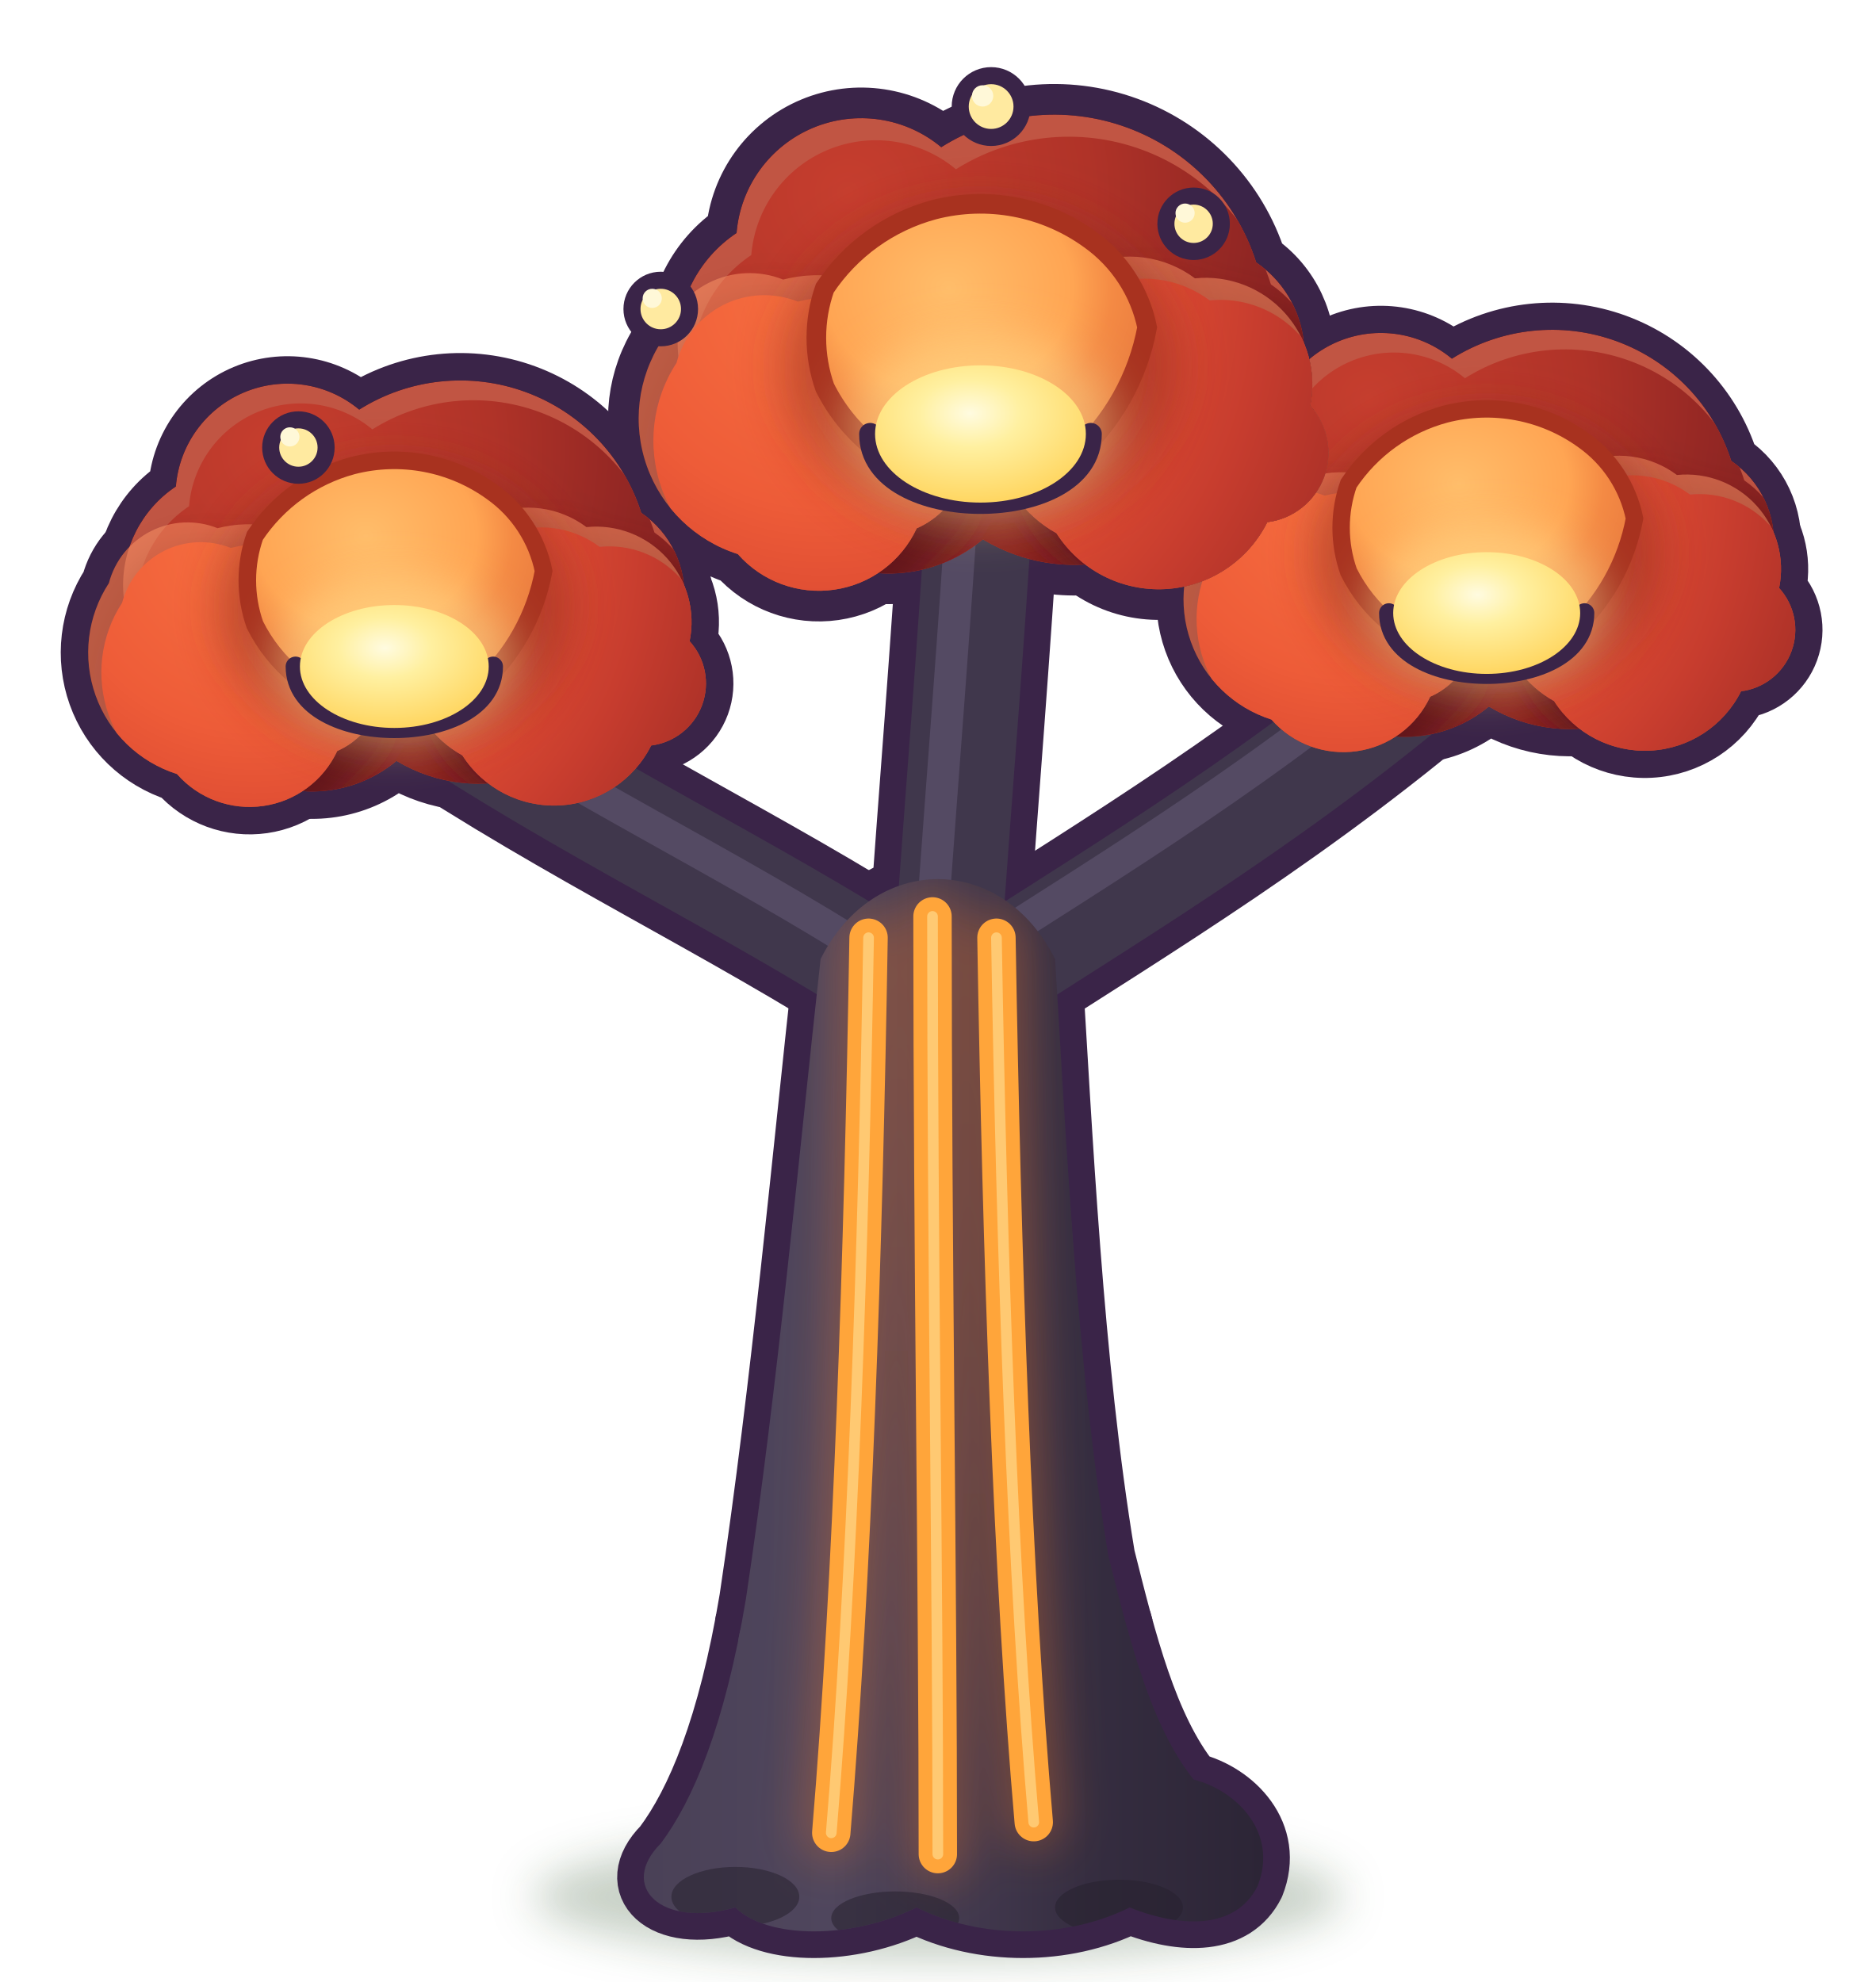
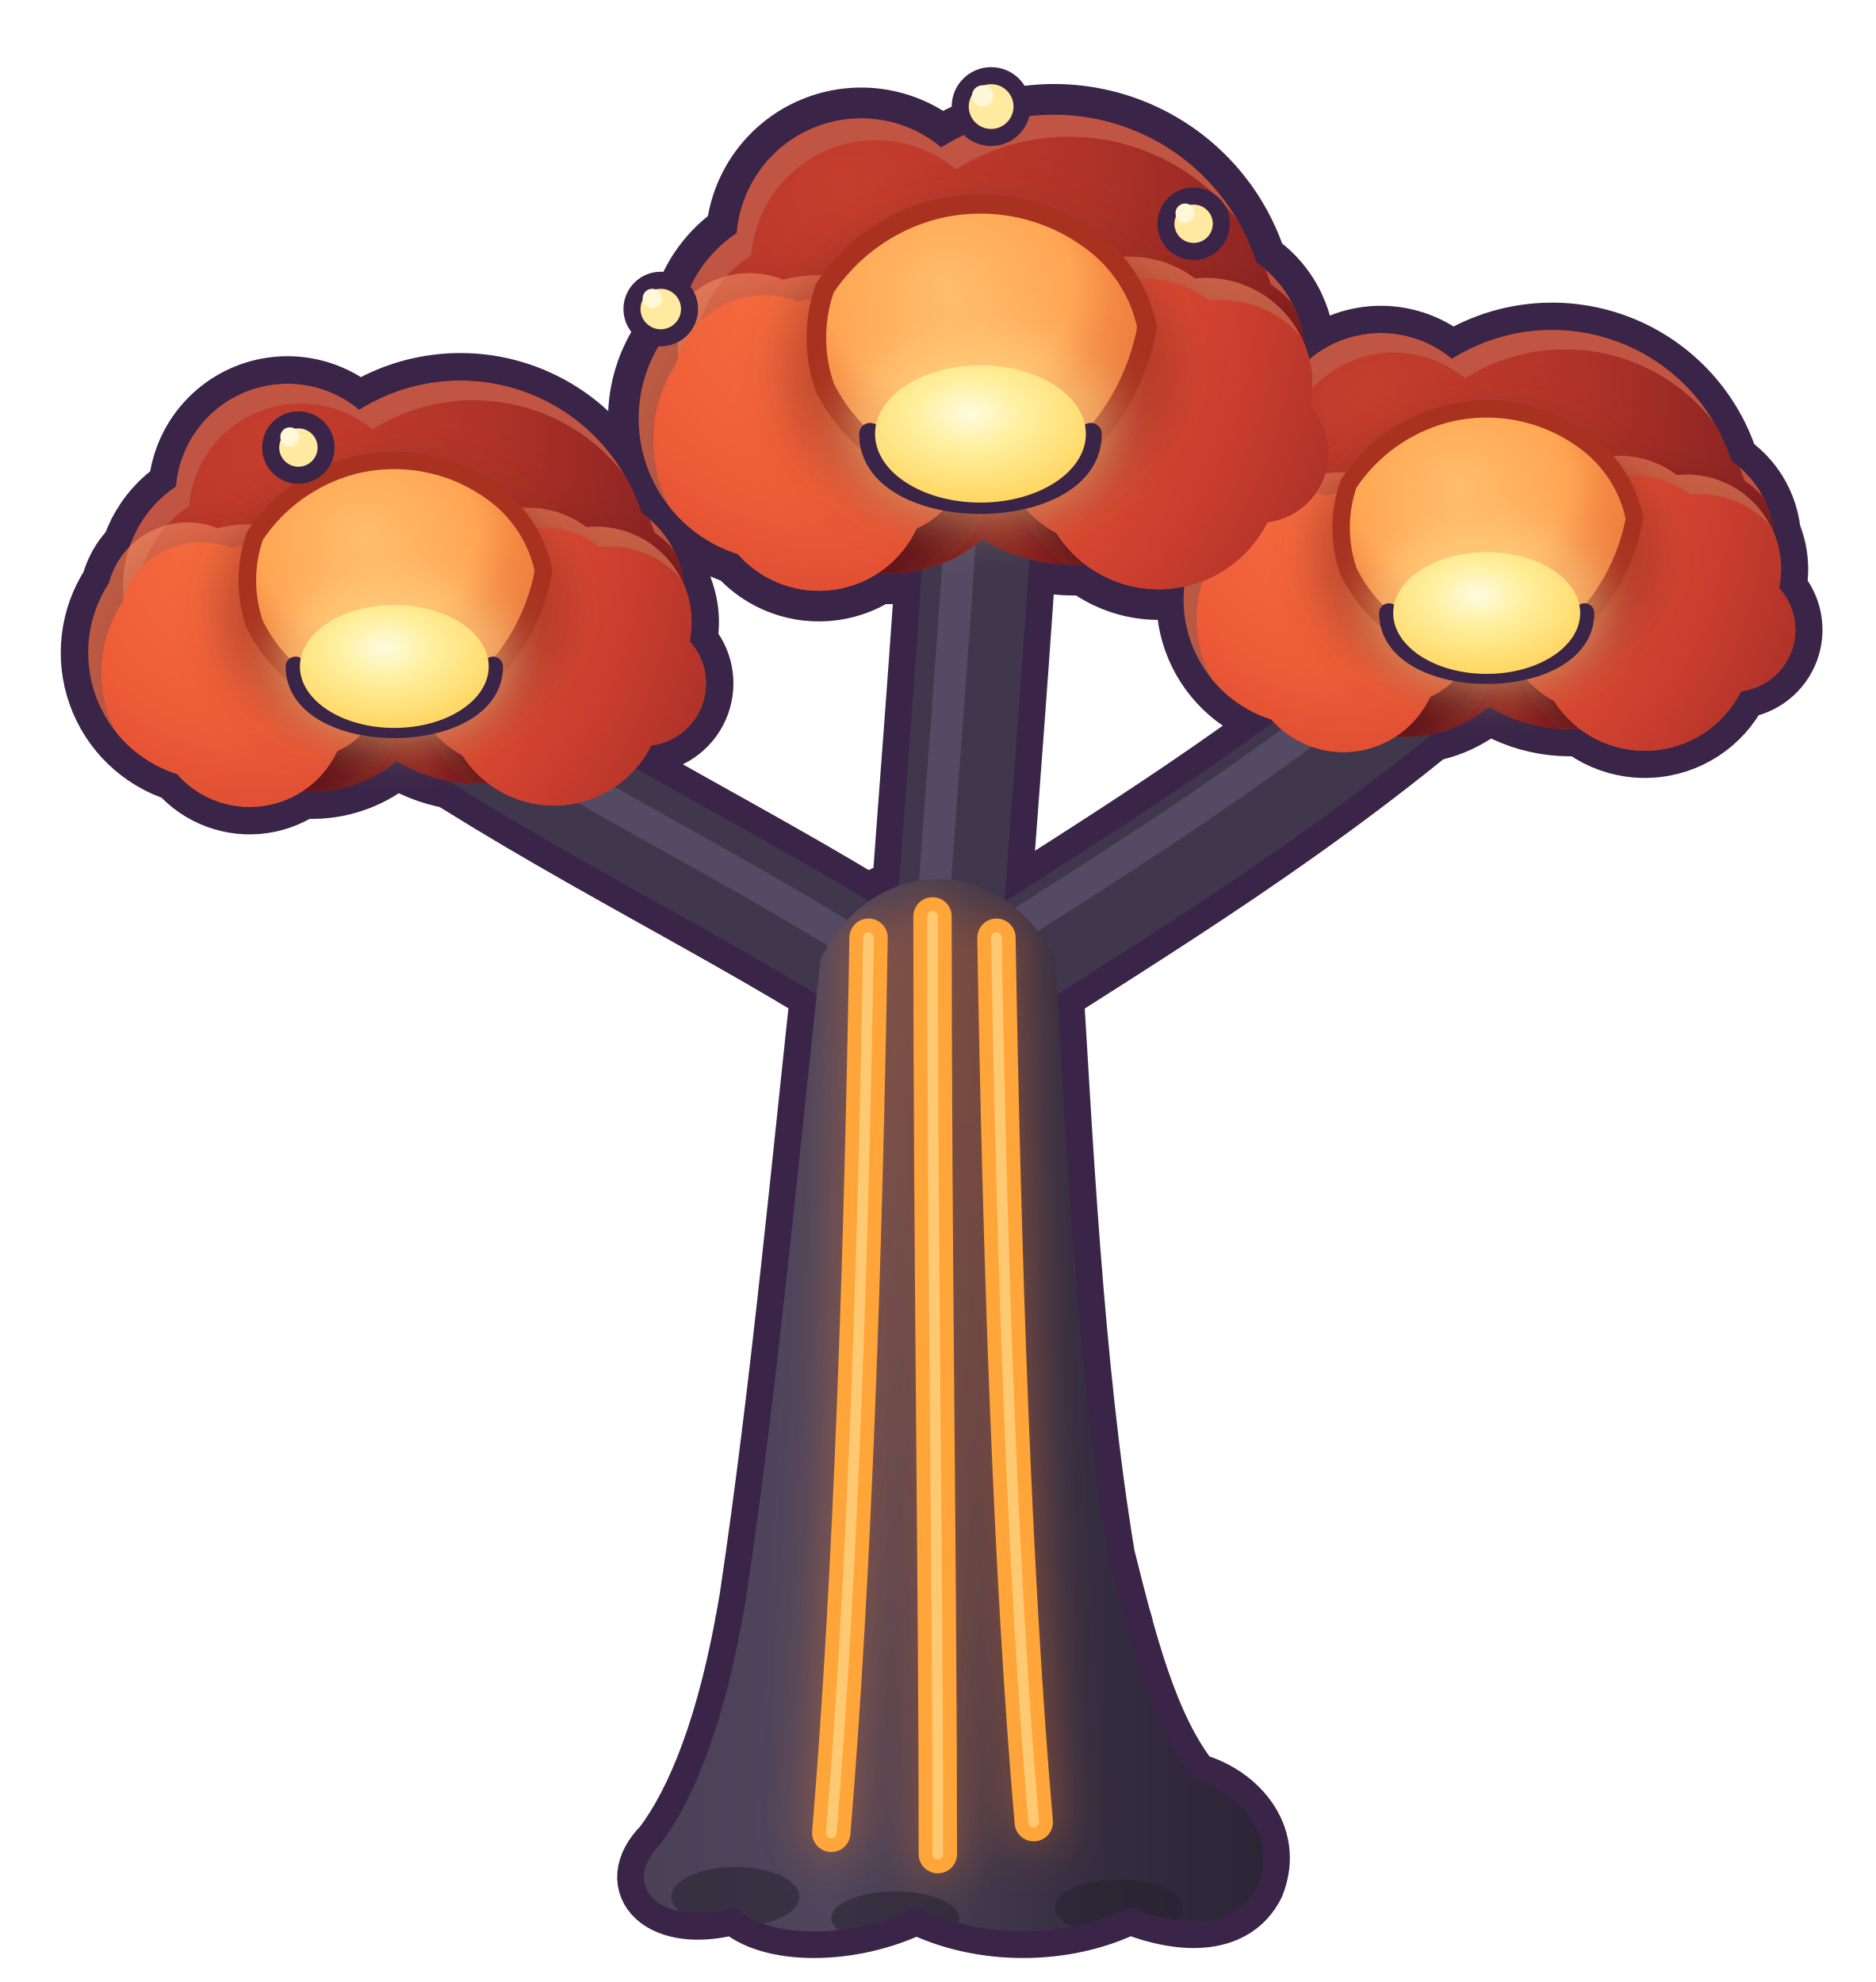
<svg xmlns="http://www.w3.org/2000/svg" width="176" height="186" viewBox="-88 -178 176 186">
  <defs>
    <linearGradient id="bark" x1="0" x2="1">
      <stop offset="0" stop-color="#4a4157" />
      <stop offset=".3" stop-color="#4f465d" />
      <stop offset=".55" stop-color="#40374c" />
      <stop offset=".72" stop-color="#352d40" />
      <stop offset="1" stop-color="#2c2536" />
    </linearGradient>
    <radialGradient id="gCap" gradientUnits="userSpaceOnUse" cx="-12" cy="-20" r="44">
      <stop offset="0" stop-color="#c63e2e" />
      <stop offset=".45" stop-color="#b03328" />
      <stop offset=".7" stop-color="#962824" />
      <stop offset="1" stop-color="#7a1e20" />
    </radialGradient>
    <radialGradient id="gLobe" gradientUnits="userSpaceOnUse" cx="-14" cy="-12" r="44">
      <stop offset="0" stop-color="#f87040" />
      <stop offset=".4" stop-color="#ee5c38" />
      <stop offset=".62" stop-color="#dc4a32" />
      <stop offset=".82" stop-color="#c63c2e" />
      <stop offset="1" stop-color="#ae3228" />
    </radialGradient>
    <radialGradient id="gCup" cx=".4" cy=".3" r=".75">
      <stop offset="0" stop-color="#ffbd6a" />
      <stop offset=".5" stop-color="#ffa553" />
      <stop offset=".66" stop-color="#f48a44" />
      <stop offset="1" stop-color="#e2703a" />
    </radialGradient>
    <radialGradient id="gCore" cx=".45" cy=".35" r=".7">
      <stop offset="0" stop-color="#fffbe0" />
      <stop offset=".35" stop-color="#fff0a0" />
      <stop offset="1" stop-color="#ffd35a" />
    </radialGradient>
    <radialGradient id="halo">
      <stop offset="0" stop-color="#ffc060" stop-opacity=".4" />
      <stop offset=".5" stop-color="#ff9a3a" stop-opacity=".14" />
      <stop offset="1" stop-color="#ff6a1a" stop-opacity="0" />
    </radialGradient>
    <filter id="soft" x="-30%" y="-30%" width="160%" height="160%">
      <feGaussianBlur stdDeviation="4" />
    </filter>
    <filter id="glw" x="-50%" y="-20%" width="200%" height="140%">
      <feGaussianBlur stdDeviation="2.2" />
    </filter>
    <filter id="soft2" x="-30%" y="-30%" width="160%" height="160%">
      <feGaussianBlur stdDeviation="2" />
    </filter>
    <path id="tp" d="M-11 -88 C-13 -70 -15 -48 -18 -28 C-20 -16 -23 -9 -26 -5 C-30 -1 -26 3 -19 1 C-16 4 -8 4 -2 1 C4 4 12 4 18 1 C23 3 28 3 30 -1 C32 -6 28 -10 24 -11 C20 -16 18 -24 16 -32 C13 -50 12 -72 11 -88 C6 -98 -6 -98 -11 -88 Z" />
    <clipPath id="tc">
      <use href="#tp" />
    </clipPath>
    <clipPath id="la">
      <rect x="-90" y="-25" width="180" height="40" />
    </clipPath>
    <clipPath id="lo">
      <rect x="-90" y="-24" width="180" height="40" />
      <ellipse cx="0" cy="-24" rx="24" ry="5" />
    </clipPath>
    <clipPath id="hiO">
      <rect x="-90" y="-220" width="180" height="194" />
    </clipPath>
    <clipPath id="hi">
      <rect x="-90" y="-200" width="180" height="176" />
    </clipPath>
    <g id="tk">
      <use href="#tp" fill="url(#bark)" />
      <g clip-path="url(#tc)">
        <g fill="none" stroke-linecap="round">
          <g stroke="#ff7a20" stroke-width="5" opacity=".35" filter="url(#glw)">
            <path id="s1" d="M-6.5 -90 C-7 -60 -8 -30 -10 -6" />
            <path id="s2" d="M-0.5 -92 C-0.5 -60 0 -30 0 -4" />
            <path id="s3" d="M5.5 -90 C6 -60 7 -30 9 -7" />
          </g>
          <g stroke="#ffa53a" stroke-width="3.6">
            <use href="#s1" />
            <use href="#s2" />
            <use href="#s3" />
          </g>
          <g stroke="#ffd98a" stroke-width="1" opacity=".7">
            <use href="#s1" />
            <use href="#s2" />
            <use href="#s3" />
          </g>
        </g>
        <g fill="#26202e" opacity=".55">
          <ellipse cx="-19" cy="0" rx="6" ry="2.8" />
          <ellipse cx="-4" cy="2" rx="6" ry="2.5" />
          <ellipse cx="17" cy="1" rx="6" ry="2.6" />
        </g>
      </g>
    </g>
    <g id="blO">
      <path d="M-3.2 -21.9A17.3 17.3 0 0 1 22.5 -12.5A9.0 9.0 0 0 1 21.0 3.2A14.4 14.4 0 0 1 0.2 10.1A12.0 12.0 0 0 1 -19.2 3.5A10.8 10.8 0 0 1 -19.9 -14.9A10.2 10.2 0 0 1 -3.2 -21.9Z" />
      <path d="M-2.0 -0.6A6.9 6.9 0 0 1 -5.2 9.2A8.8 8.8 0 0 1 -19.8 11.3A11.6 11.6 0 0 1 -26.0 -6.1A7.4 7.4 0 0 1 -16.1 -11.1A11.3 11.3 0 0 1 -2.0 -0.6Z" />
      <path d="M3.4 -5.6A8.9 8.9 0 0 1 17.5 -11.2A8.7 8.7 0 0 1 26.9 -0.8A5.7 5.7 0 0 1 23.4 8.7A9.9 9.9 0 0 1 6.2 9.6A10.0 10.0 0 0 1 3.4 -5.6Z" />
    </g>
    <clipPath id="bc">
      <path d="M-3.2 -21.9A17.3 17.3 0 0 1 22.5 -12.5A9.0 9.0 0 0 1 21.0 3.2A14.4 14.4 0 0 1 0.2 10.1A12.0 12.0 0 0 1 -19.2 3.5A10.8 10.8 0 0 1 -19.9 -14.9A10.2 10.2 0 0 1 -3.2 -21.9Z" />
      <path d="M-2.0 -0.6A6.9 6.9 0 0 1 -5.2 9.2A8.8 8.8 0 0 1 -19.8 11.3A11.6 11.6 0 0 1 -26.0 -6.1A7.4 7.4 0 0 1 -16.1 -11.1A11.3 11.3 0 0 1 -2.0 -0.6Z" />
      <path d="M3.4 -5.6A8.9 8.9 0 0 1 17.5 -11.2A8.7 8.7 0 0 1 26.9 -0.8A5.7 5.7 0 0 1 23.4 8.7A9.9 9.9 0 0 1 6.2 9.6A10.0 10.0 0 0 1 3.4 -5.6Z" />
    </clipPath>
    <clipPath id="kL">
      <path d="M-2.0 -0.6A6.9 6.9 0 0 1 -5.2 9.2A8.8 8.8 0 0 1 -19.8 11.3A11.6 11.6 0 0 1 -26.0 -6.1A7.4 7.4 0 0 1 -16.1 -11.1A11.3 11.3 0 0 1 -2.0 -0.6Z" />
    </clipPath>
    <clipPath id="kR">
      <path d="M3.4 -5.6A8.9 8.9 0 0 1 17.5 -11.2A8.7 8.7 0 0 1 26.9 -0.8A5.7 5.7 0 0 1 23.4 8.7A9.9 9.9 0 0 1 6.2 9.6A10.0 10.0 0 0 1 3.4 -5.6Z" />
    </clipPath>
    <g id="bl">
      <g clip-path="url(#bc)">
        <rect x="-30" y="-26" width="60" height="44" fill="#7c1e20" />
        <path d="M-3.2 -21.9A17.3 17.3 0 0 1 22.5 -12.5A9.0 9.0 0 0 1 21.0 3.2A14.4 14.4 0 0 1 0.2 10.1A12.0 12.0 0 0 1 -19.2 3.5A10.8 10.8 0 0 1 -19.9 -14.9A10.2 10.2 0 0 1 -3.2 -21.9Z" fill="#ee7a5a" opacity=".6" />
        <path d="M-3.2 -21.9A17.3 17.3 0 0 1 22.5 -12.5A9.0 9.0 0 0 1 21.0 3.2A14.4 14.4 0 0 1 0.2 10.1A12.0 12.0 0 0 1 -19.2 3.5A10.8 10.8 0 0 1 -19.9 -14.9A10.2 10.2 0 0 1 -3.2 -21.9Z" fill="url(#gCap)" transform="translate(1.2 1.8)" />
        <g fill="#4a0e14" opacity=".7" filter="url(#soft2)" transform="translate(1.5 3)">
          <path d="M-2.0 -0.6A6.9 6.9 0 0 1 -5.2 9.2A8.8 8.8 0 0 1 -19.8 11.3A11.6 11.6 0 0 1 -26.0 -6.1A7.4 7.4 0 0 1 -16.1 -11.1A11.3 11.3 0 0 1 -2.0 -0.6Z" />
          <path d="M3.4 -5.6A8.9 8.9 0 0 1 17.5 -11.2A8.7 8.7 0 0 1 26.9 -0.8A5.7 5.7 0 0 1 23.4 8.7A9.9 9.9 0 0 1 6.2 9.6A10.0 10.0 0 0 1 3.4 -5.6Z" />
        </g>
        <g clip-path="url(#kL)">
          <rect x="-30" y="-26" width="60" height="44" fill="#ff9a6a" opacity=".5" />
          <path d="M-2.0 -0.6A6.9 6.9 0 0 1 -5.2 9.2A8.8 8.8 0 0 1 -19.8 11.3A11.6 11.6 0 0 1 -26.0 -6.1A7.4 7.4 0 0 1 -16.1 -11.1A11.3 11.3 0 0 1 -2.0 -0.6Z" fill="url(#gLobe)" transform="translate(1.2 1.8)" />
        </g>
        <g clip-path="url(#kR)">
          <rect x="-30" y="-26" width="60" height="44" fill="#ff9a6a" opacity=".5" />
          <path d="M3.4 -5.6A8.9 8.9 0 0 1 17.5 -11.2A8.7 8.7 0 0 1 26.9 -0.8A5.7 5.7 0 0 1 23.4 8.7A9.9 9.9 0 0 1 6.2 9.6A10.0 10.0 0 0 1 3.4 -5.6Z" fill="url(#gLobe)" transform="translate(1.2 1.8)" />
        </g>
        <ellipse cx="0" cy="-4" rx="16" ry="13" fill="#8a2a1c" opacity=".5" filter="url(#soft2)" />
      </g>
      <path d="M13.6 -7.2A18.6 18.6 0 0 1 7.7 3.3A14.7 14.7 0 0 1 -3.6 5.2A14.5 14.5 0 0 1 -12.7 -2.3A12.2 12.2 0 0 1 -12.7 -10.4A15.5 15.5 0 0 1 -3.8 -16.8A15.2 15.2 0 0 1 8.9 -14.4A11.7 11.7 0 0 1 13.6 -7.2Z" fill="url(#gCup)" stroke="#a8321f" stroke-width="1.6" />
      <ellipse cx="0" cy="1" rx="11" ry="7.5" fill="#fff0a0" opacity=".45" filter="url(#soft2)" />
      <path d="M-9 1.5 C-9 9 9 9 9 1.5" fill="none" stroke="#3a2448" stroke-width="1.8" stroke-linecap="round" />
      <ellipse cx="0" cy="1.5" rx="8.6" ry="5.6" fill="url(#gCore)" />
    </g>
  </defs>
  <g id="stump">
-     <ellipse cx="0" cy="0" rx="38" ry="6" fill="#24461f" opacity=".25" filter="url(#soft2)" />
    <use href="#tp" fill="#3a2448" stroke="#3a2448" stroke-width="5" stroke-linejoin="round" clip-path="url(#lo)" />
    <use href="#tk" clip-path="url(#la)" />
  </g>
  <g id="cut" display="none">
    <ellipse cx="-.6" cy="-24" rx="18.4" ry="5" fill="#3a2448" stroke="#3a2448" stroke-width="4" />
    <ellipse cx="-.6" cy="-24" rx="18.4" ry="5" fill="#f08a4a" />
    <ellipse cx="-.6" cy="-24" rx="9" ry="2.6" fill="#ffd27a" opacity=".7" filter="url(#soft2)" />
    <ellipse cx="-.6" cy="-24" rx="12" ry="3.1" fill="none" stroke="#ffc07a" stroke-width="1.4" />
    <ellipse cx="-.6" cy="-24" rx="5" ry="1.4" fill="none" stroke="#ffc07a" stroke-width="1.2" />
  </g>
  <g id="top">
    <g fill="#3a2448" stroke="#3a2448" stroke-linejoin="round" stroke-linecap="round">
      <use href="#tp" stroke-width="5" clip-path="url(#hiO)" />
      <g fill="none" stroke-width="15">
        <path id="b1" d="M-4 -86 C-18 -95 -33 -102 -48 -112" />
        <path id="b2" d="M4 -86 C18 -95 33 -104 48 -117" />
        <path id="b3" d="M1 -90 C2 -104 3 -116 4 -132" />
      </g>
      <use href="#blO" stroke-width="5" transform="translate(-51 -117) scale(1.03)" />
      <use href="#blO" stroke-width="5" transform="translate(51.5 -122) scale(1.02)" />
      <use href="#blO" stroke-width="5" transform="translate(4 -139) scale(1.15)" />
    </g>
    <g fill="none" stroke-linecap="round">
      <g stroke="#40374c" stroke-width="10">
        <use href="#b1" />
        <use href="#b2" />
        <use href="#b3" />
      </g>
      <g stroke="#544a63" stroke-width="3" transform="translate(-1.5 -2)">
        <use href="#b1" />
        <use href="#b2" />
        <use href="#b3" />
      </g>
    </g>
    <g clip-path="url(#hi)">
      <use href="#tk" opacity=".999" />
    </g>
    <use href="#bl" transform="translate(-51 -117) scale(1.03)" />
    <use href="#bl" transform="translate(51.5 -122) scale(1.02)" />
    <use href="#bl" transform="translate(4 -139) scale(1.15)" />
    <g fill="#ffeaa0" stroke="#3a2448" stroke-width="1.6">
      <circle cx="5" cy="-168" r="2.9" />
      <circle cx="-26" cy="-149" r="2.7" />
      <circle cx="24" cy="-157" r="2.6" />
      <circle cx="-60" cy="-136" r="2.6" />
    </g>
    <g fill="#fff8d8">
      <circle cx="4.2" cy="-169" r="1" />
      <circle cx="-26.8" cy="-150" r=".9" />
      <circle cx="23.2" cy="-158" r=".9" />
      <circle cx="-60.8" cy="-137" r=".9" />
    </g>
  </g>
</svg>
